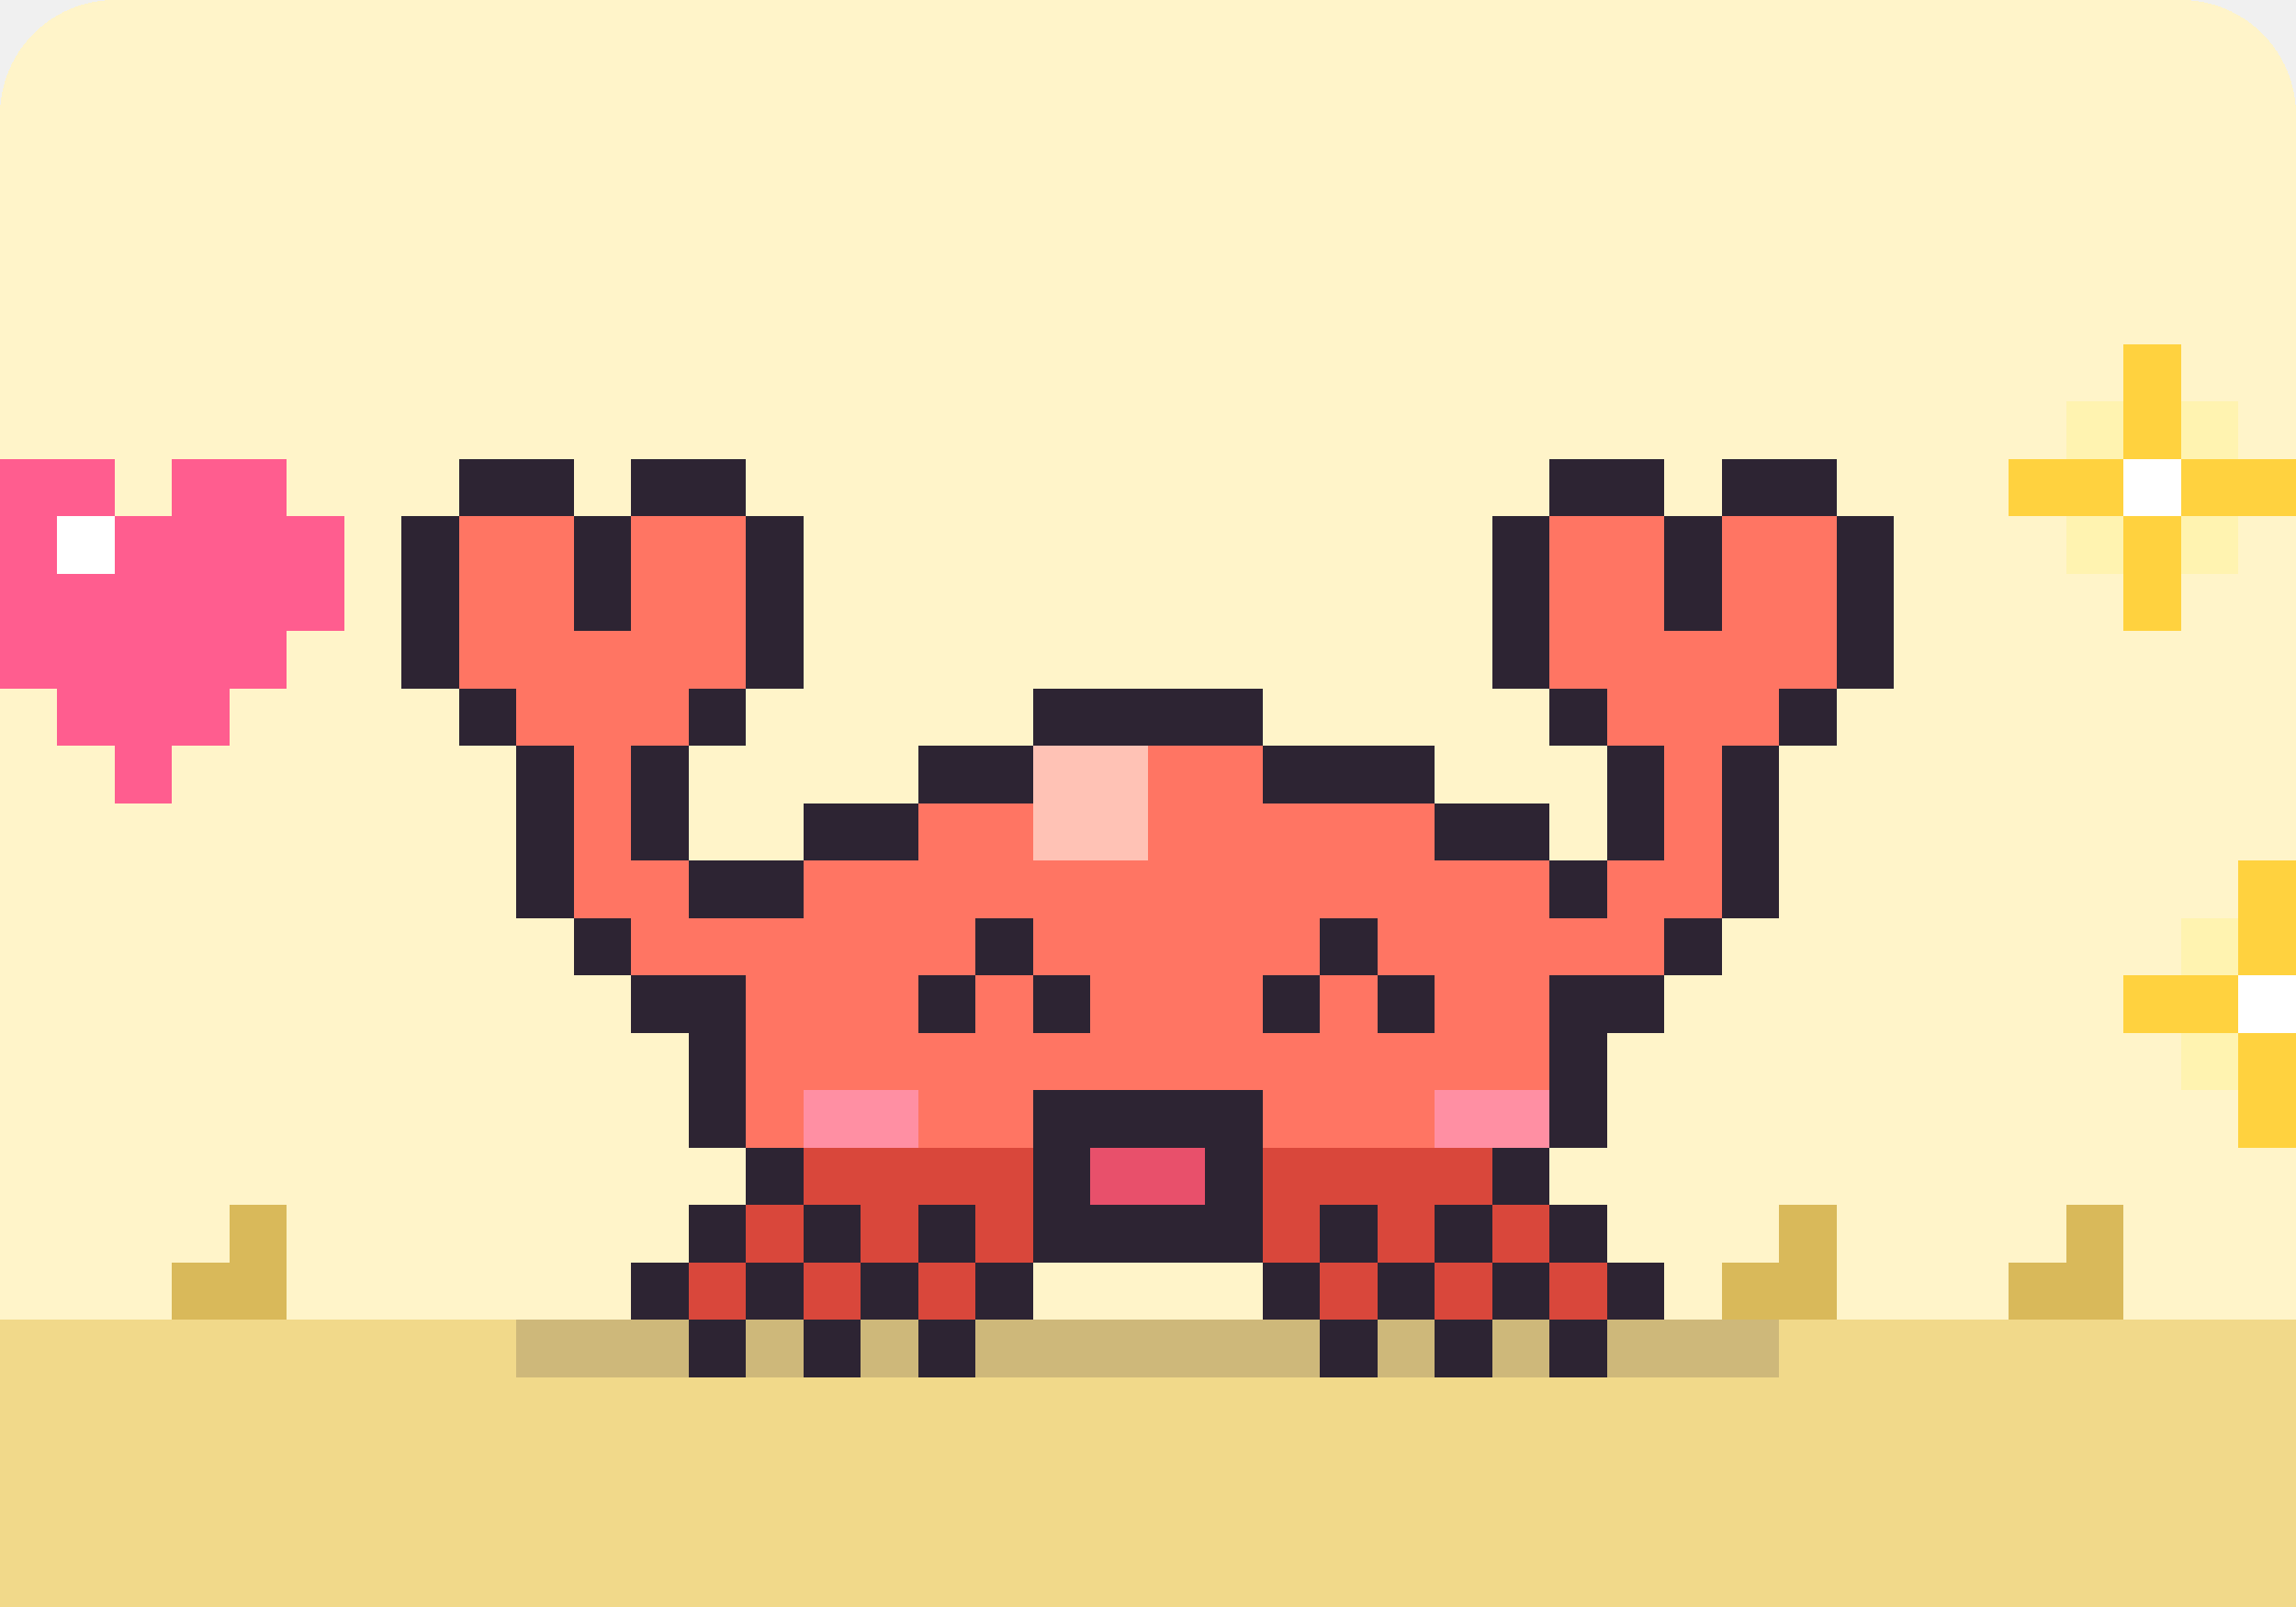
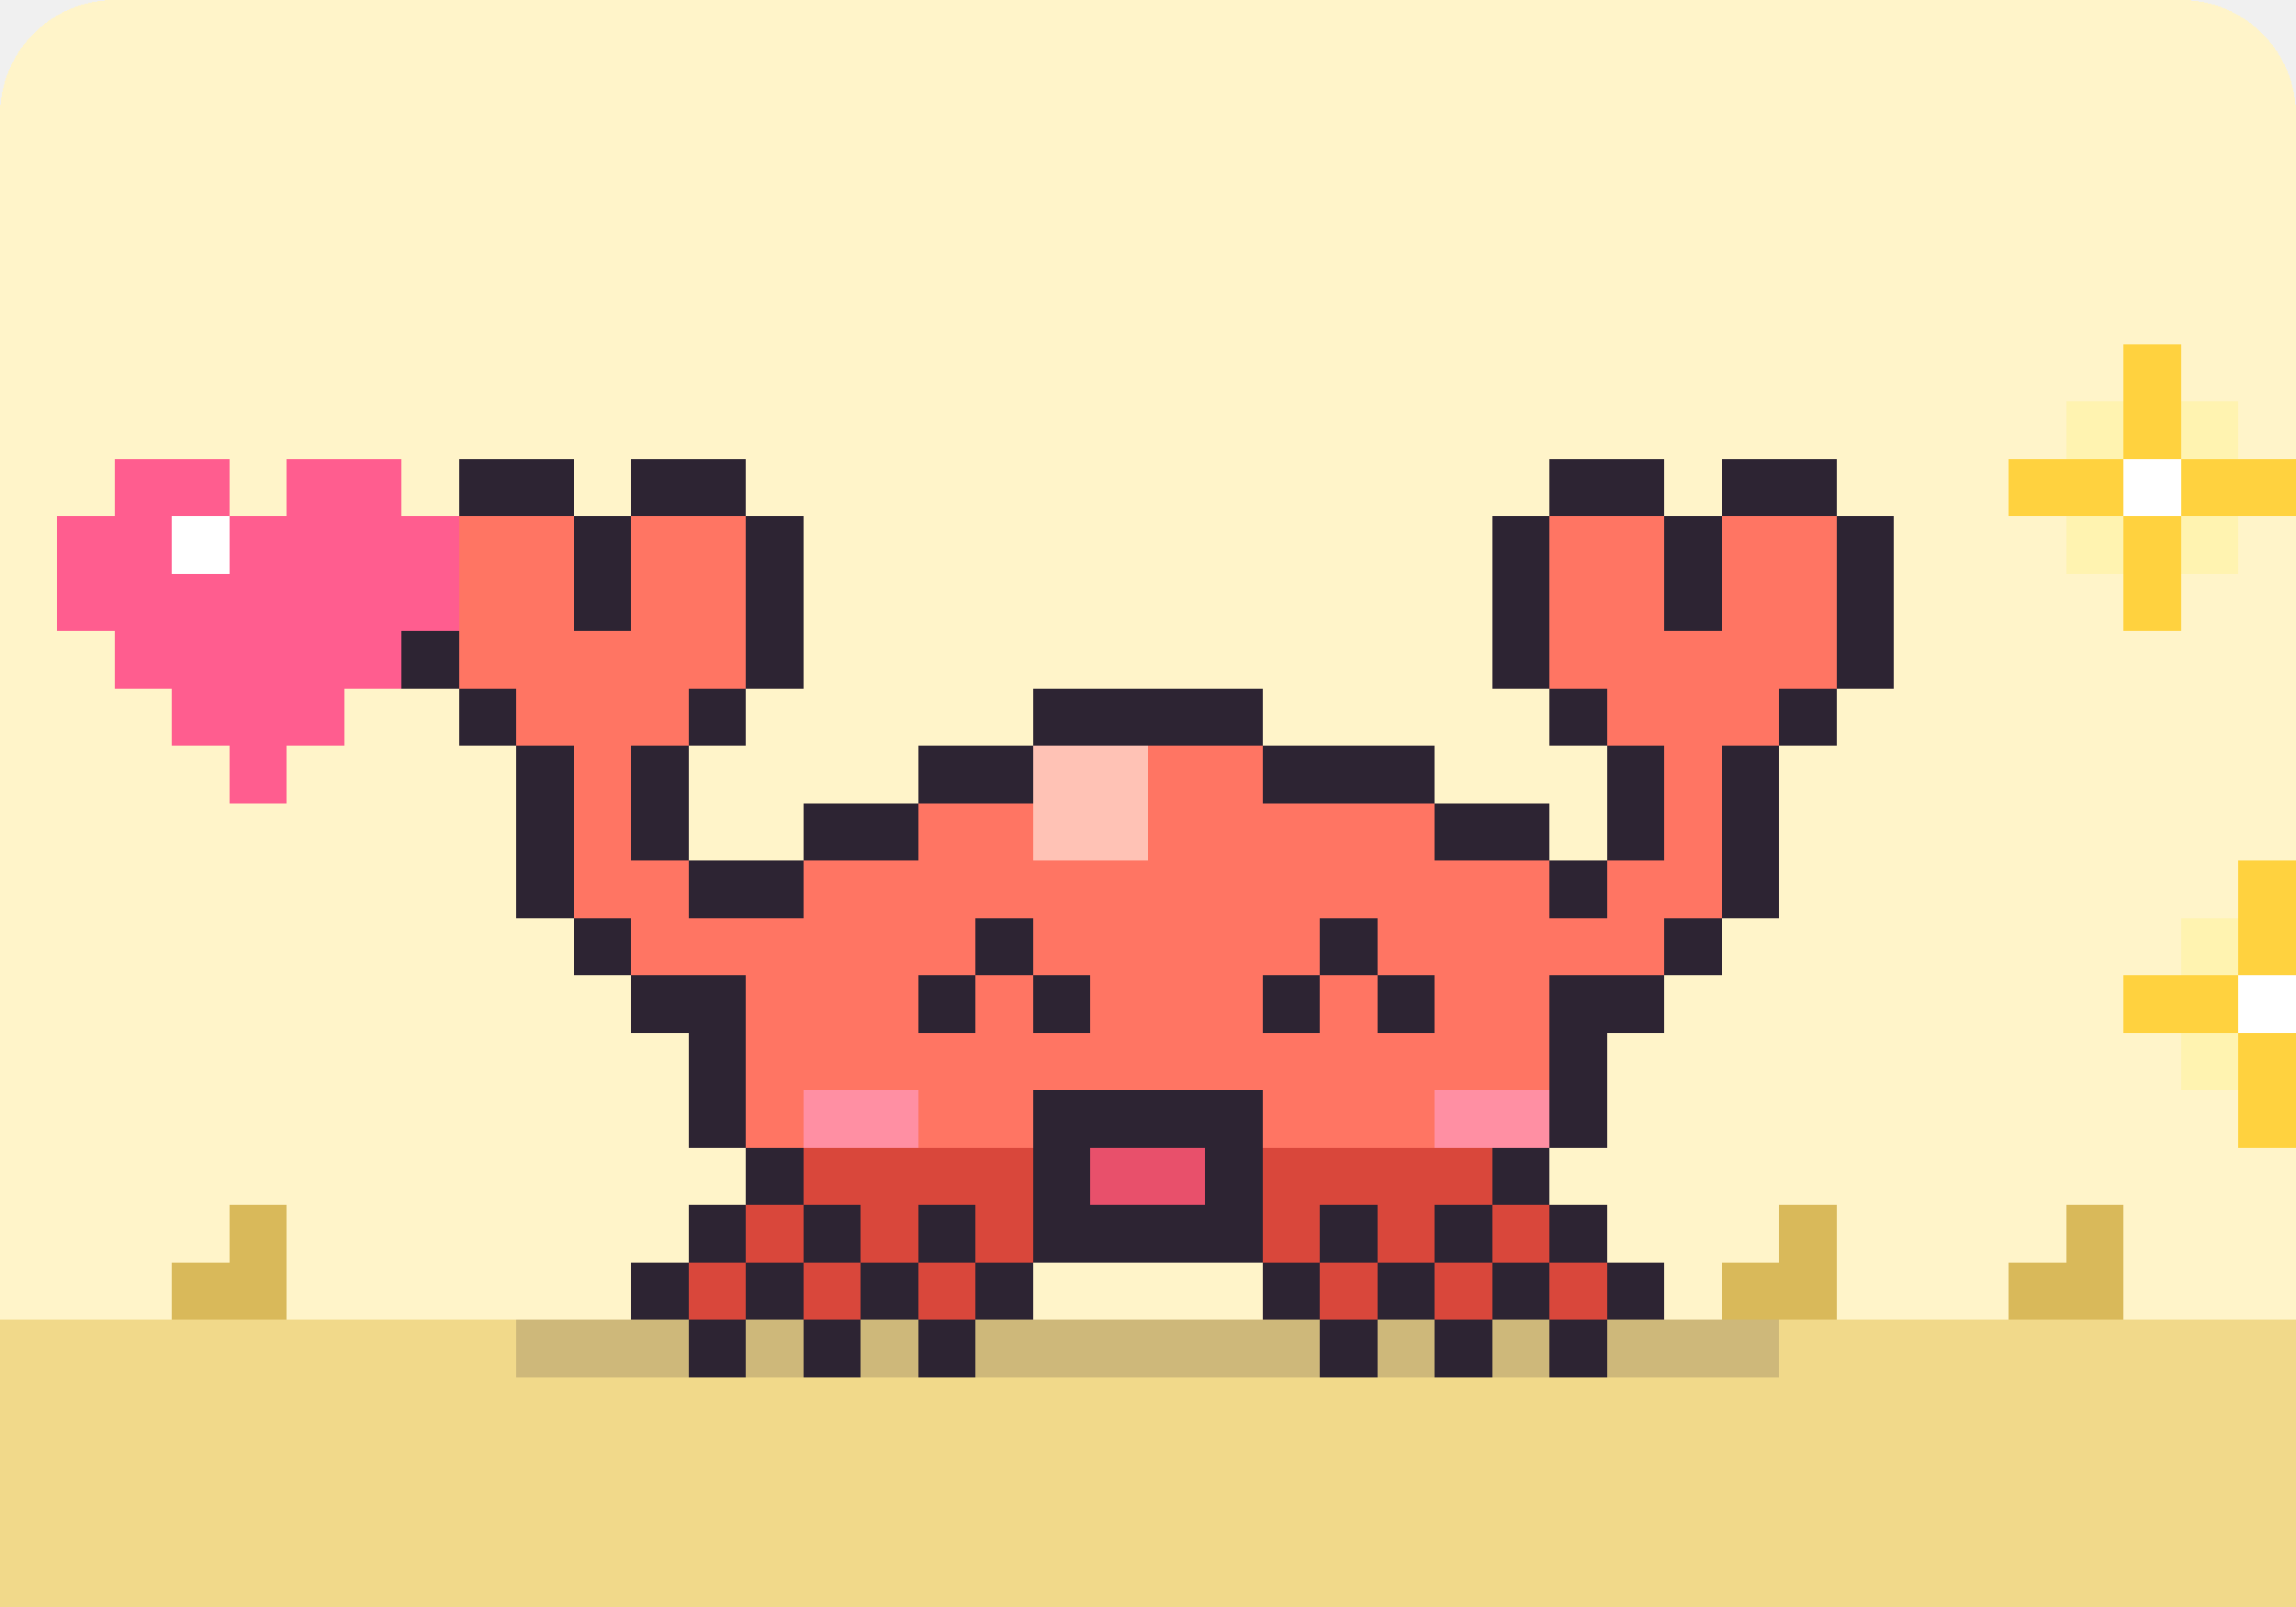
<svg xmlns="http://www.w3.org/2000/svg" viewBox="0 0 40 28" width="320" height="224" shape-rendering="crispEdges">
  <style>.bob{animation:hop .6s steps(1) infinite}@keyframes hop{50%{transform:translateY(-2px)}}.tw{animation:tw 1s steps(1) infinite}.tw2{animation-delay:-.5s}@keyframes tw{50%{opacity:.25}}@media (prefers-reduced-motion:reduce){*{animation:none!important}}</style>
  <rect width="40" height="28" rx="2" fill="#fff4c9" />
  <rect y="23" width="40" height="5" fill="#f1d98a" />
  <rect x="3" y="22" width="1" height="1" fill="#d9b95a" />
  <rect x="4" y="21" width="1" height="2" fill="#d9b95a" />
  <rect x="12" y="22" width="1" height="1" fill="#d9b95a" />
  <rect x="13" y="21" width="1" height="2" fill="#d9b95a" />
  <rect x="30" y="22" width="1" height="1" fill="#d9b95a" />
  <rect x="31" y="21" width="1" height="2" fill="#d9b95a" />
  <rect x="35" y="22" width="1" height="1" fill="#d9b95a" />
  <rect x="36" y="21" width="1" height="2" fill="#d9b95a" />
  <rect x="9" y="23" width="22" height="1" fill="#2d2433" opacity=".18" />
  <g class="bob">
    <g>
      <rect x="8" y="8" width="2" height="1" fill="#2d2433" />
      <rect x="11" y="8" width="2" height="1" fill="#2d2433" />
      <rect x="27" y="8" width="2" height="1" fill="#2d2433" />
      <rect x="30" y="8" width="2" height="1" fill="#2d2433" />
      <rect x="7" y="9" width="1" height="1" fill="#2d2433" />
      <rect x="8" y="9" width="2" height="1" fill="#ff7563" />
      <rect x="10" y="9" width="1" height="1" fill="#2d2433" />
      <rect x="11" y="9" width="2" height="1" fill="#ff7563" />
      <rect x="13" y="9" width="1" height="1" fill="#2d2433" />
      <rect x="26" y="9" width="1" height="1" fill="#2d2433" />
      <rect x="27" y="9" width="2" height="1" fill="#ff7563" />
      <rect x="29" y="9" width="1" height="1" fill="#2d2433" />
      <rect x="30" y="9" width="2" height="1" fill="#ff7563" />
      <rect x="32" y="9" width="1" height="1" fill="#2d2433" />
      <rect x="7" y="10" width="1" height="1" fill="#2d2433" />
      <rect x="8" y="10" width="2" height="1" fill="#ff7563" />
      <rect x="10" y="10" width="1" height="1" fill="#2d2433" />
      <rect x="11" y="10" width="2" height="1" fill="#ff7563" />
      <rect x="13" y="10" width="1" height="1" fill="#2d2433" />
      <rect x="26" y="10" width="1" height="1" fill="#2d2433" />
      <rect x="27" y="10" width="2" height="1" fill="#ff7563" />
      <rect x="29" y="10" width="1" height="1" fill="#2d2433" />
      <rect x="30" y="10" width="2" height="1" fill="#ff7563" />
      <rect x="32" y="10" width="1" height="1" fill="#2d2433" />
      <rect x="7" y="11" width="1" height="1" fill="#2d2433" />
      <rect x="8" y="11" width="5" height="1" fill="#ff7563" />
      <rect x="13" y="11" width="1" height="1" fill="#2d2433" />
      <rect x="26" y="11" width="1" height="1" fill="#2d2433" />
      <rect x="27" y="11" width="5" height="1" fill="#ff7563" />
      <rect x="32" y="11" width="1" height="1" fill="#2d2433" />
      <rect x="8" y="12" width="1" height="1" fill="#2d2433" />
      <rect x="9" y="12" width="3" height="1" fill="#ff7563" />
      <rect x="12" y="12" width="1" height="1" fill="#2d2433" />
      <rect x="18" y="12" width="4" height="1" fill="#2d2433" />
      <rect x="27" y="12" width="1" height="1" fill="#2d2433" />
      <rect x="28" y="12" width="3" height="1" fill="#ff7563" />
      <rect x="31" y="12" width="1" height="1" fill="#2d2433" />
      <rect x="9" y="13" width="1" height="1" fill="#2d2433" />
      <rect x="10" y="13" width="1" height="1" fill="#ff7563" />
      <rect x="11" y="13" width="1" height="1" fill="#2d2433" />
      <rect x="16" y="13" width="2" height="1" fill="#2d2433" />
      <rect x="18" y="13" width="2" height="1" fill="#ffc2b5" />
      <rect x="20" y="13" width="2" height="1" fill="#ff7563" />
      <rect x="22" y="13" width="3" height="1" fill="#2d2433" />
      <rect x="28" y="13" width="1" height="1" fill="#2d2433" />
      <rect x="29" y="13" width="1" height="1" fill="#ff7563" />
      <rect x="30" y="13" width="1" height="1" fill="#2d2433" />
      <rect x="9" y="14" width="1" height="1" fill="#2d2433" />
      <rect x="10" y="14" width="1" height="1" fill="#ff7563" />
      <rect x="11" y="14" width="1" height="1" fill="#2d2433" />
      <rect x="14" y="14" width="2" height="1" fill="#2d2433" />
      <rect x="16" y="14" width="2" height="1" fill="#ff7563" />
      <rect x="18" y="14" width="2" height="1" fill="#ffc2b5" />
      <rect x="20" y="14" width="5" height="1" fill="#ff7563" />
      <rect x="25" y="14" width="2" height="1" fill="#2d2433" />
      <rect x="28" y="14" width="1" height="1" fill="#2d2433" />
      <rect x="29" y="14" width="1" height="1" fill="#ff7563" />
      <rect x="30" y="14" width="1" height="1" fill="#2d2433" />
      <rect x="9" y="15" width="1" height="1" fill="#2d2433" />
      <rect x="10" y="15" width="2" height="1" fill="#ff7563" />
      <rect x="12" y="15" width="2" height="1" fill="#2d2433" />
      <rect x="14" y="15" width="13" height="1" fill="#ff7563" />
      <rect x="27" y="15" width="1" height="1" fill="#2d2433" />
      <rect x="28" y="15" width="2" height="1" fill="#ff7563" />
      <rect x="30" y="15" width="1" height="1" fill="#2d2433" />
      <rect x="10" y="16" width="1" height="1" fill="#2d2433" />
      <rect x="11" y="16" width="18" height="1" fill="#ff7563" />
      <rect x="29" y="16" width="1" height="1" fill="#2d2433" />
      <rect x="11" y="17" width="2" height="1" fill="#2d2433" />
      <rect x="13" y="17" width="14" height="1" fill="#ff7563" />
      <rect x="27" y="17" width="2" height="1" fill="#2d2433" />
      <rect x="12" y="18" width="1" height="1" fill="#2d2433" />
      <rect x="13" y="18" width="14" height="1" fill="#ff7563" />
      <rect x="27" y="18" width="1" height="1" fill="#2d2433" />
      <rect x="12" y="19" width="1" height="1" fill="#2d2433" />
      <rect x="13" y="19" width="14" height="1" fill="#ff7563" />
      <rect x="27" y="19" width="1" height="1" fill="#2d2433" />
      <rect x="13" y="20" width="1" height="1" fill="#2d2433" />
      <rect x="14" y="20" width="12" height="1" fill="#d9473b" />
      <rect x="26" y="20" width="1" height="1" fill="#2d2433" />
      <rect x="12" y="21" width="1" height="1" fill="#2d2433" />
      <rect x="13" y="21" width="1" height="1" fill="#d9473b" />
      <rect x="14" y="21" width="1" height="1" fill="#2d2433" />
      <rect x="15" y="21" width="1" height="1" fill="#d9473b" />
      <rect x="16" y="21" width="1" height="1" fill="#2d2433" />
      <rect x="17" y="21" width="1" height="1" fill="#d9473b" />
      <rect x="18" y="21" width="4" height="1" fill="#2d2433" />
      <rect x="22" y="21" width="1" height="1" fill="#d9473b" />
      <rect x="23" y="21" width="1" height="1" fill="#2d2433" />
      <rect x="24" y="21" width="1" height="1" fill="#d9473b" />
      <rect x="25" y="21" width="1" height="1" fill="#2d2433" />
      <rect x="26" y="21" width="1" height="1" fill="#d9473b" />
      <rect x="27" y="21" width="1" height="1" fill="#2d2433" />
      <rect x="11" y="22" width="1" height="1" fill="#2d2433" />
      <rect x="12" y="22" width="1" height="1" fill="#d9473b" />
      <rect x="13" y="22" width="1" height="1" fill="#2d2433" />
      <rect x="14" y="22" width="1" height="1" fill="#d9473b" />
      <rect x="15" y="22" width="1" height="1" fill="#2d2433" />
      <rect x="16" y="22" width="1" height="1" fill="#d9473b" />
      <rect x="17" y="22" width="1" height="1" fill="#2d2433" />
      <rect x="22" y="22" width="1" height="1" fill="#2d2433" />
      <rect x="23" y="22" width="1" height="1" fill="#d9473b" />
      <rect x="24" y="22" width="1" height="1" fill="#2d2433" />
      <rect x="25" y="22" width="1" height="1" fill="#d9473b" />
      <rect x="26" y="22" width="1" height="1" fill="#2d2433" />
      <rect x="27" y="22" width="1" height="1" fill="#d9473b" />
      <rect x="28" y="22" width="1" height="1" fill="#2d2433" />
      <rect x="12" y="23" width="1" height="1" fill="#2d2433" />
      <rect x="14" y="23" width="1" height="1" fill="#2d2433" />
      <rect x="16" y="23" width="1" height="1" fill="#2d2433" />
      <rect x="23" y="23" width="1" height="1" fill="#2d2433" />
      <rect x="25" y="23" width="1" height="1" fill="#2d2433" />
      <rect x="27" y="23" width="1" height="1" fill="#2d2433" />
    </g>
    <g>
      <rect x="14" y="19" width="2" height="1" fill="#ff8fa3" />
      <rect x="18" y="19" width="4" height="1" fill="#2d2433" />
      <rect x="25" y="19" width="2" height="1" fill="#ff8fa3" />
      <rect x="18" y="20" width="1" height="1" fill="#2d2433" />
      <rect x="19" y="20" width="2" height="1" fill="#e8506b" />
      <rect x="21" y="20" width="1" height="1" fill="#2d2433" />
      <rect x="19" y="21" width="2" height="1" fill="#2d2433" />
    </g>
    <g>
      <rect x="17" y="16" width="1" height="1" fill="#2d2433" />
      <rect x="23" y="16" width="1" height="1" fill="#2d2433" />
      <rect x="16" y="17" width="1" height="1" fill="#2d2433" />
      <rect x="18" y="17" width="1" height="1" fill="#2d2433" />
      <rect x="22" y="17" width="1" height="1" fill="#2d2433" />
      <rect x="24" y="17" width="1" height="1" fill="#2d2433" />
    </g>
  </g>
  <g class="tw">
-     <rect x="0" y="8" width="2" height="1" fill="#ff5d8f" />
-     <rect x="3" y="8" width="2" height="1" fill="#ff5d8f" />
-     <rect x="-1" y="9" width="2" height="1" fill="#ff5d8f" />
-     <rect x="1" y="9" width="1" height="1" fill="#ffffff" />
-     <rect x="2" y="9" width="4" height="1" fill="#ff5d8f" />
-     <rect x="-1" y="10" width="7" height="1" fill="#ff5d8f" />
-     <rect x="0" y="11" width="5" height="1" fill="#ff5d8f" />
-     <rect x="1" y="12" width="3" height="1" fill="#ff5d8f" />
-     <rect x="2" y="13" width="1" height="1" fill="#ff5d8f" />
+     <rect x="2" y="8" width="2" height="1" fill="#ff5d8f" />
+     <rect x="5" y="8" width="2" height="1" fill="#ff5d8f" />
+     <rect x="1" y="9" width="2" height="1" fill="#ff5d8f" />
+     <rect x="3" y="9" width="1" height="1" fill="#ffffff" />
+     <rect x="4" y="9" width="4" height="1" fill="#ff5d8f" />
+     <rect x="1" y="10" width="7" height="1" fill="#ff5d8f" />
+     <rect x="2" y="11" width="5" height="1" fill="#ff5d8f" />
+     <rect x="3" y="12" width="3" height="1" fill="#ff5d8f" />
+     <rect x="4" y="13" width="1" height="1" fill="#ff5d8f" />
    <rect x="39" y="15" width="1" height="1" fill="#ffd23f" />
    <rect x="38" y="16" width="1" height="1" fill="#fff3b0" />
    <rect x="39" y="16" width="1" height="1" fill="#ffd23f" />
    <rect x="40" y="16" width="1" height="1" fill="#fff3b0" />
    <rect x="37" y="17" width="2" height="1" fill="#ffd23f" />
    <rect x="39" y="17" width="1" height="1" fill="#ffffff" />
    <rect x="40" y="17" width="2" height="1" fill="#ffd23f" />
    <rect x="38" y="18" width="1" height="1" fill="#fff3b0" />
    <rect x="39" y="18" width="1" height="1" fill="#ffd23f" />
    <rect x="40" y="18" width="1" height="1" fill="#fff3b0" />
    <rect x="39" y="19" width="1" height="1" fill="#ffd23f" />
  </g>
  <g class="tw tw2">
    <rect x="37" y="6" width="1" height="1" fill="#ffd23f" />
    <rect x="36" y="7" width="1" height="1" fill="#fff3b0" />
    <rect x="37" y="7" width="1" height="1" fill="#ffd23f" />
    <rect x="38" y="7" width="1" height="1" fill="#fff3b0" />
    <rect x="35" y="8" width="2" height="1" fill="#ffd23f" />
    <rect x="37" y="8" width="1" height="1" fill="#ffffff" />
    <rect x="38" y="8" width="2" height="1" fill="#ffd23f" />
    <rect x="36" y="9" width="1" height="1" fill="#fff3b0" />
    <rect x="37" y="9" width="1" height="1" fill="#ffd23f" />
    <rect x="38" y="9" width="1" height="1" fill="#fff3b0" />
    <rect x="37" y="10" width="1" height="1" fill="#ffd23f" />
  </g>
</svg>
